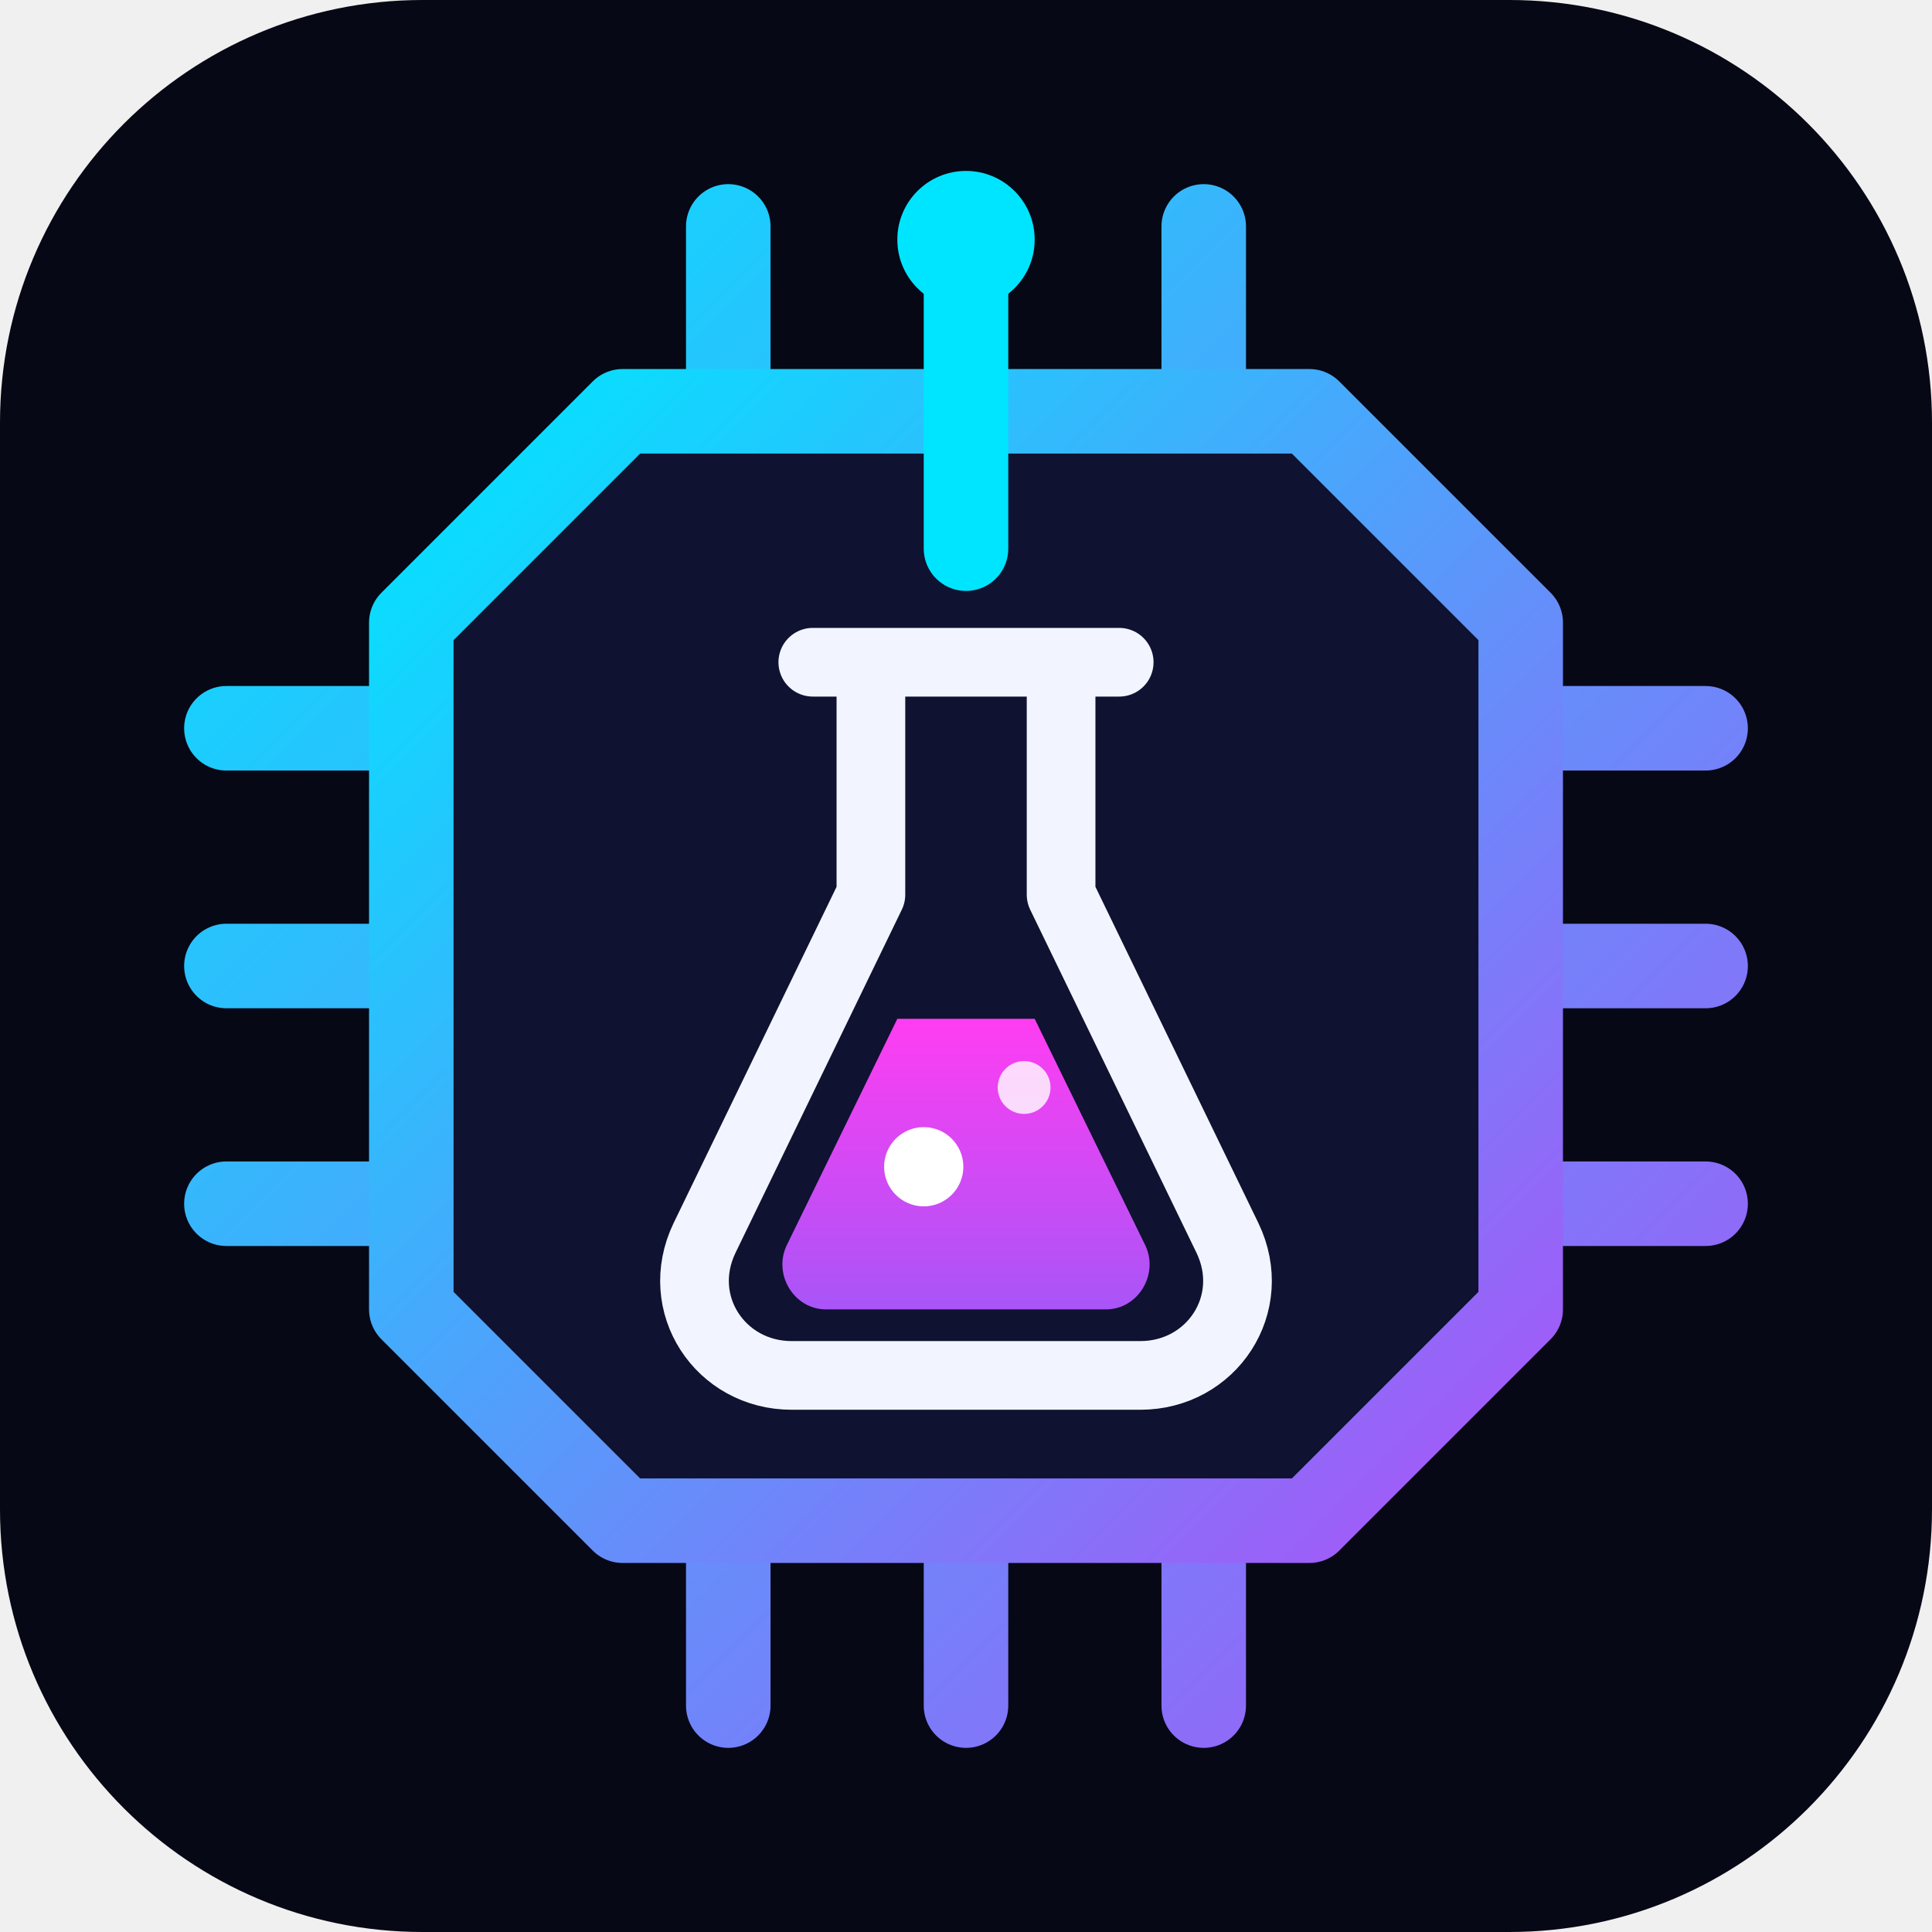
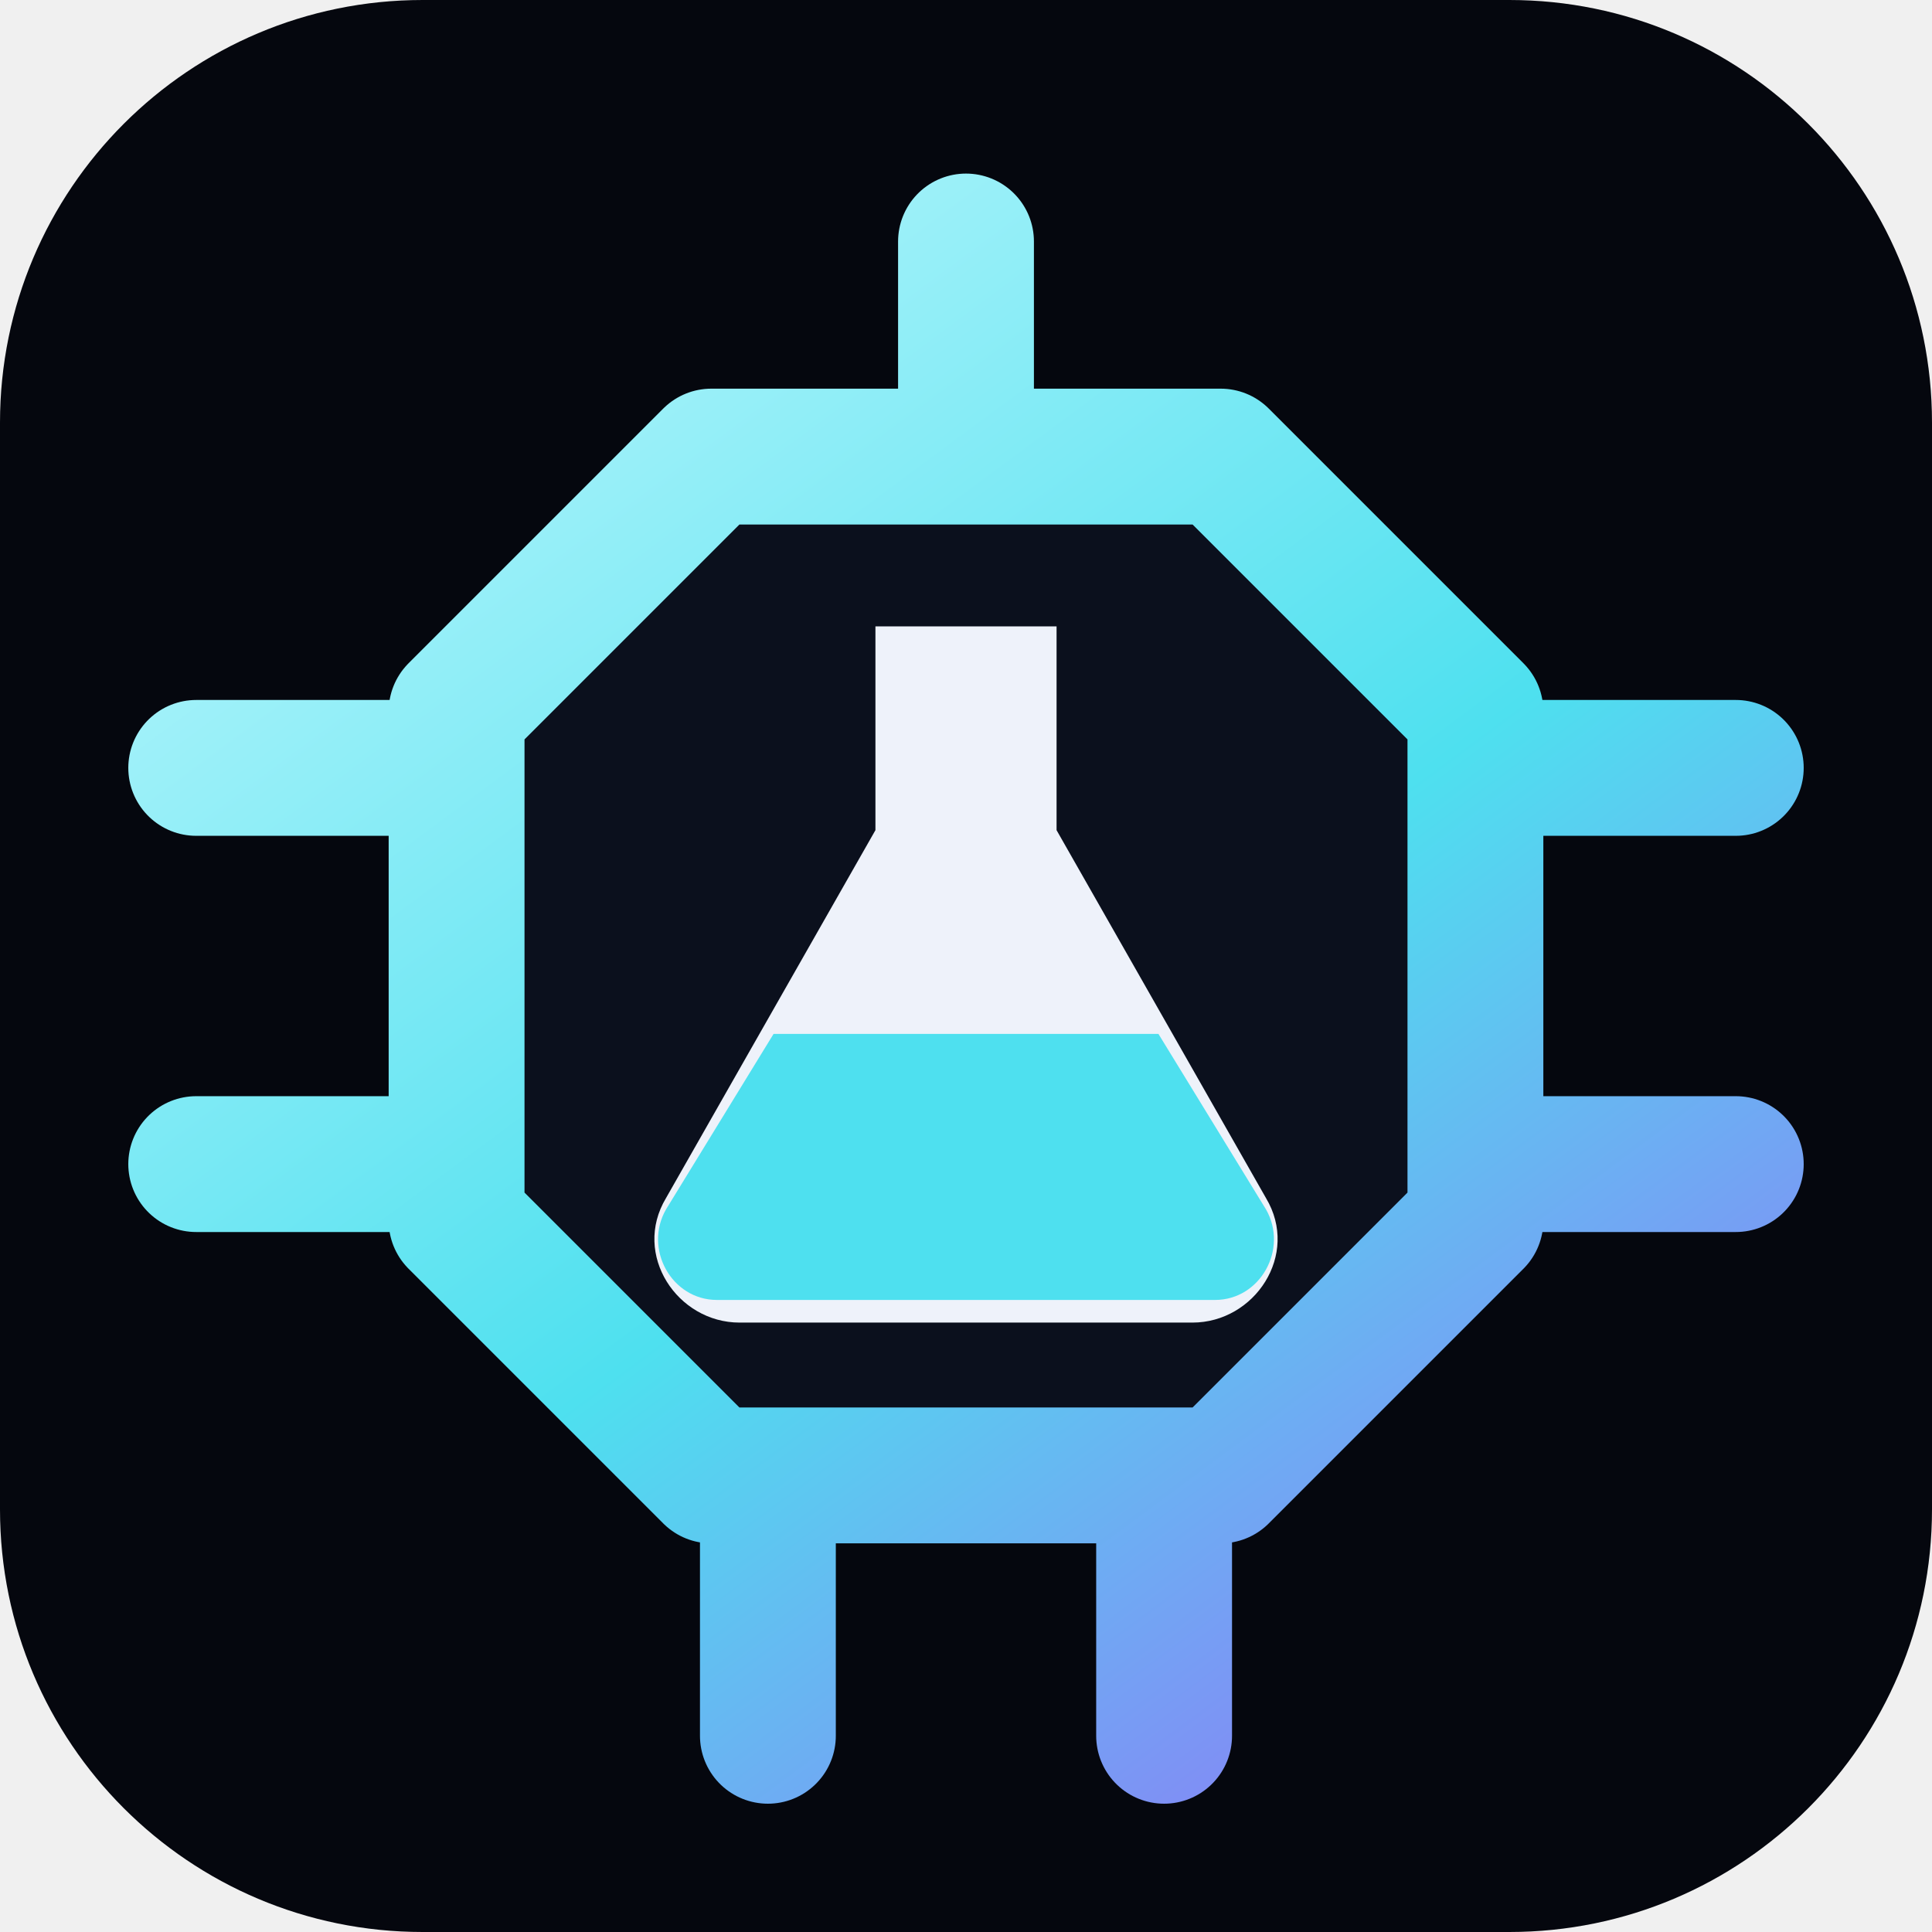
- <svg xmlns="http://www.w3.org/2000/svg" viewBox="0 0 64 64">
-   <rect width="64" height="64" rx="14" fill="#070815" />
-   <g transform="translate(4 4) scale(.875)">
+ <svg xmlns="http://www.w3.org/2000/svg" viewBox="0 0 32 32">
+   <rect width="32" height="32" rx="7" fill="#05070e" />
+   <g transform="translate(1 1) scale(.9375)">
    <defs>
-       <linearGradient id="ml-edge" x1="0" y1="0" x2="1" y2="1">
-         <stop offset="0" stop-color="#00e5ff" />
-         <stop offset="1" stop-color="#a855f7" />
-       </linearGradient>
-       <linearGradient id="ml-liquid" x1="0" y1="0" x2="0" y2="1">
-         <stop offset="0" stop-color="#ff3df2" />
-         <stop offset="1" stop-color="#a855f7" />
+       <linearGradient id="f-ms-e" x1="6" y1="3" x2="26" y2="30" gradientUnits="userSpaceOnUse">
+         <stop offset="0" stop-color="#b8f6fc" />
+         <stop offset=".55" stop-color="#4ee0ef" />
+         <stop offset="1" stop-color="#8b7cf6" />
      </linearGradient>
    </defs>
-     <g stroke="url(#ml-edge)" stroke-width="3.2" stroke-linecap="round" fill="none">
-       <path d="M4 23h7M4 32h7M4 41h7M53 23h7M53 32h7M53 41h7M23 60v-7M32 60v-7M41 60v-7M23 4v7M41 4v7" />
+     <g fill="none" stroke="url(#f-ms-e)" stroke-width="2.4" stroke-linecap="round" stroke-linejoin="round">
+       <path d="M2.4 12.5H7M2.4 19.5H7M25 12.5h4.6M25 19.5h4.6M12.5 25v4.6M19.5 25v4.6M16 3.2v3.6" />
+       <path d="M11.5 7h9l4.5 4.5v9L20.5 25h-9L7 20.5v-9z" fill="#0b101d" />
    </g>
-     <path d="M19 11h26l8 8v26l-8 8H19l-8-8V19z" fill="#0f1230" stroke="url(#ml-edge)" stroke-width="3.2" stroke-linejoin="round" />
-     <path d="M25.2 42.6 29.4 34h5.2l4.2 8.6c.5 1.1-.3 2.4-1.5 2.4H26.7c-1.2 0-2-1.3-1.5-2.4z" fill="url(#ml-liquid)" />
-     <path d="M28.4 20.5v8.8l-6.3 13c-1.2 2.5.6 5.2 3.3 5.2h13.2c2.7 0 4.5-2.7 3.3-5.2l-6.3-13v-8.8M26.2 20.5h11.6" fill="none" stroke="#f2f5ff" stroke-width="2.6" stroke-linecap="round" stroke-linejoin="round" />
-     <path d="M32 4v12.2" stroke="#00e5ff" stroke-width="3.2" stroke-linecap="round" />
-     <circle cx="32" cy="4.5" r="2.6" fill="#00e5ff" />
-     <circle cx="30.4" cy="39.6" r="1.5" fill="#fff" />
-     <circle cx="34.2" cy="36.6" r="1" fill="#fff" opacity=".8" />
+     <path d="M14.4 10v3.6l-3.7 6.5c-.6 1 .2 2.2 1.3 2.2h8c1.1 0 1.9-1.2 1.3-2.2l-3.7-6.5V10z" fill="#eef2fa" />
+     <path d="M12.6 17.2h6.8l1.9 3.1c.4.7-.1 1.6-.9 1.6h-8.8c-.8 0-1.3-.9-.9-1.6z" fill="#4ee0ef" />
  </g>
</svg>
